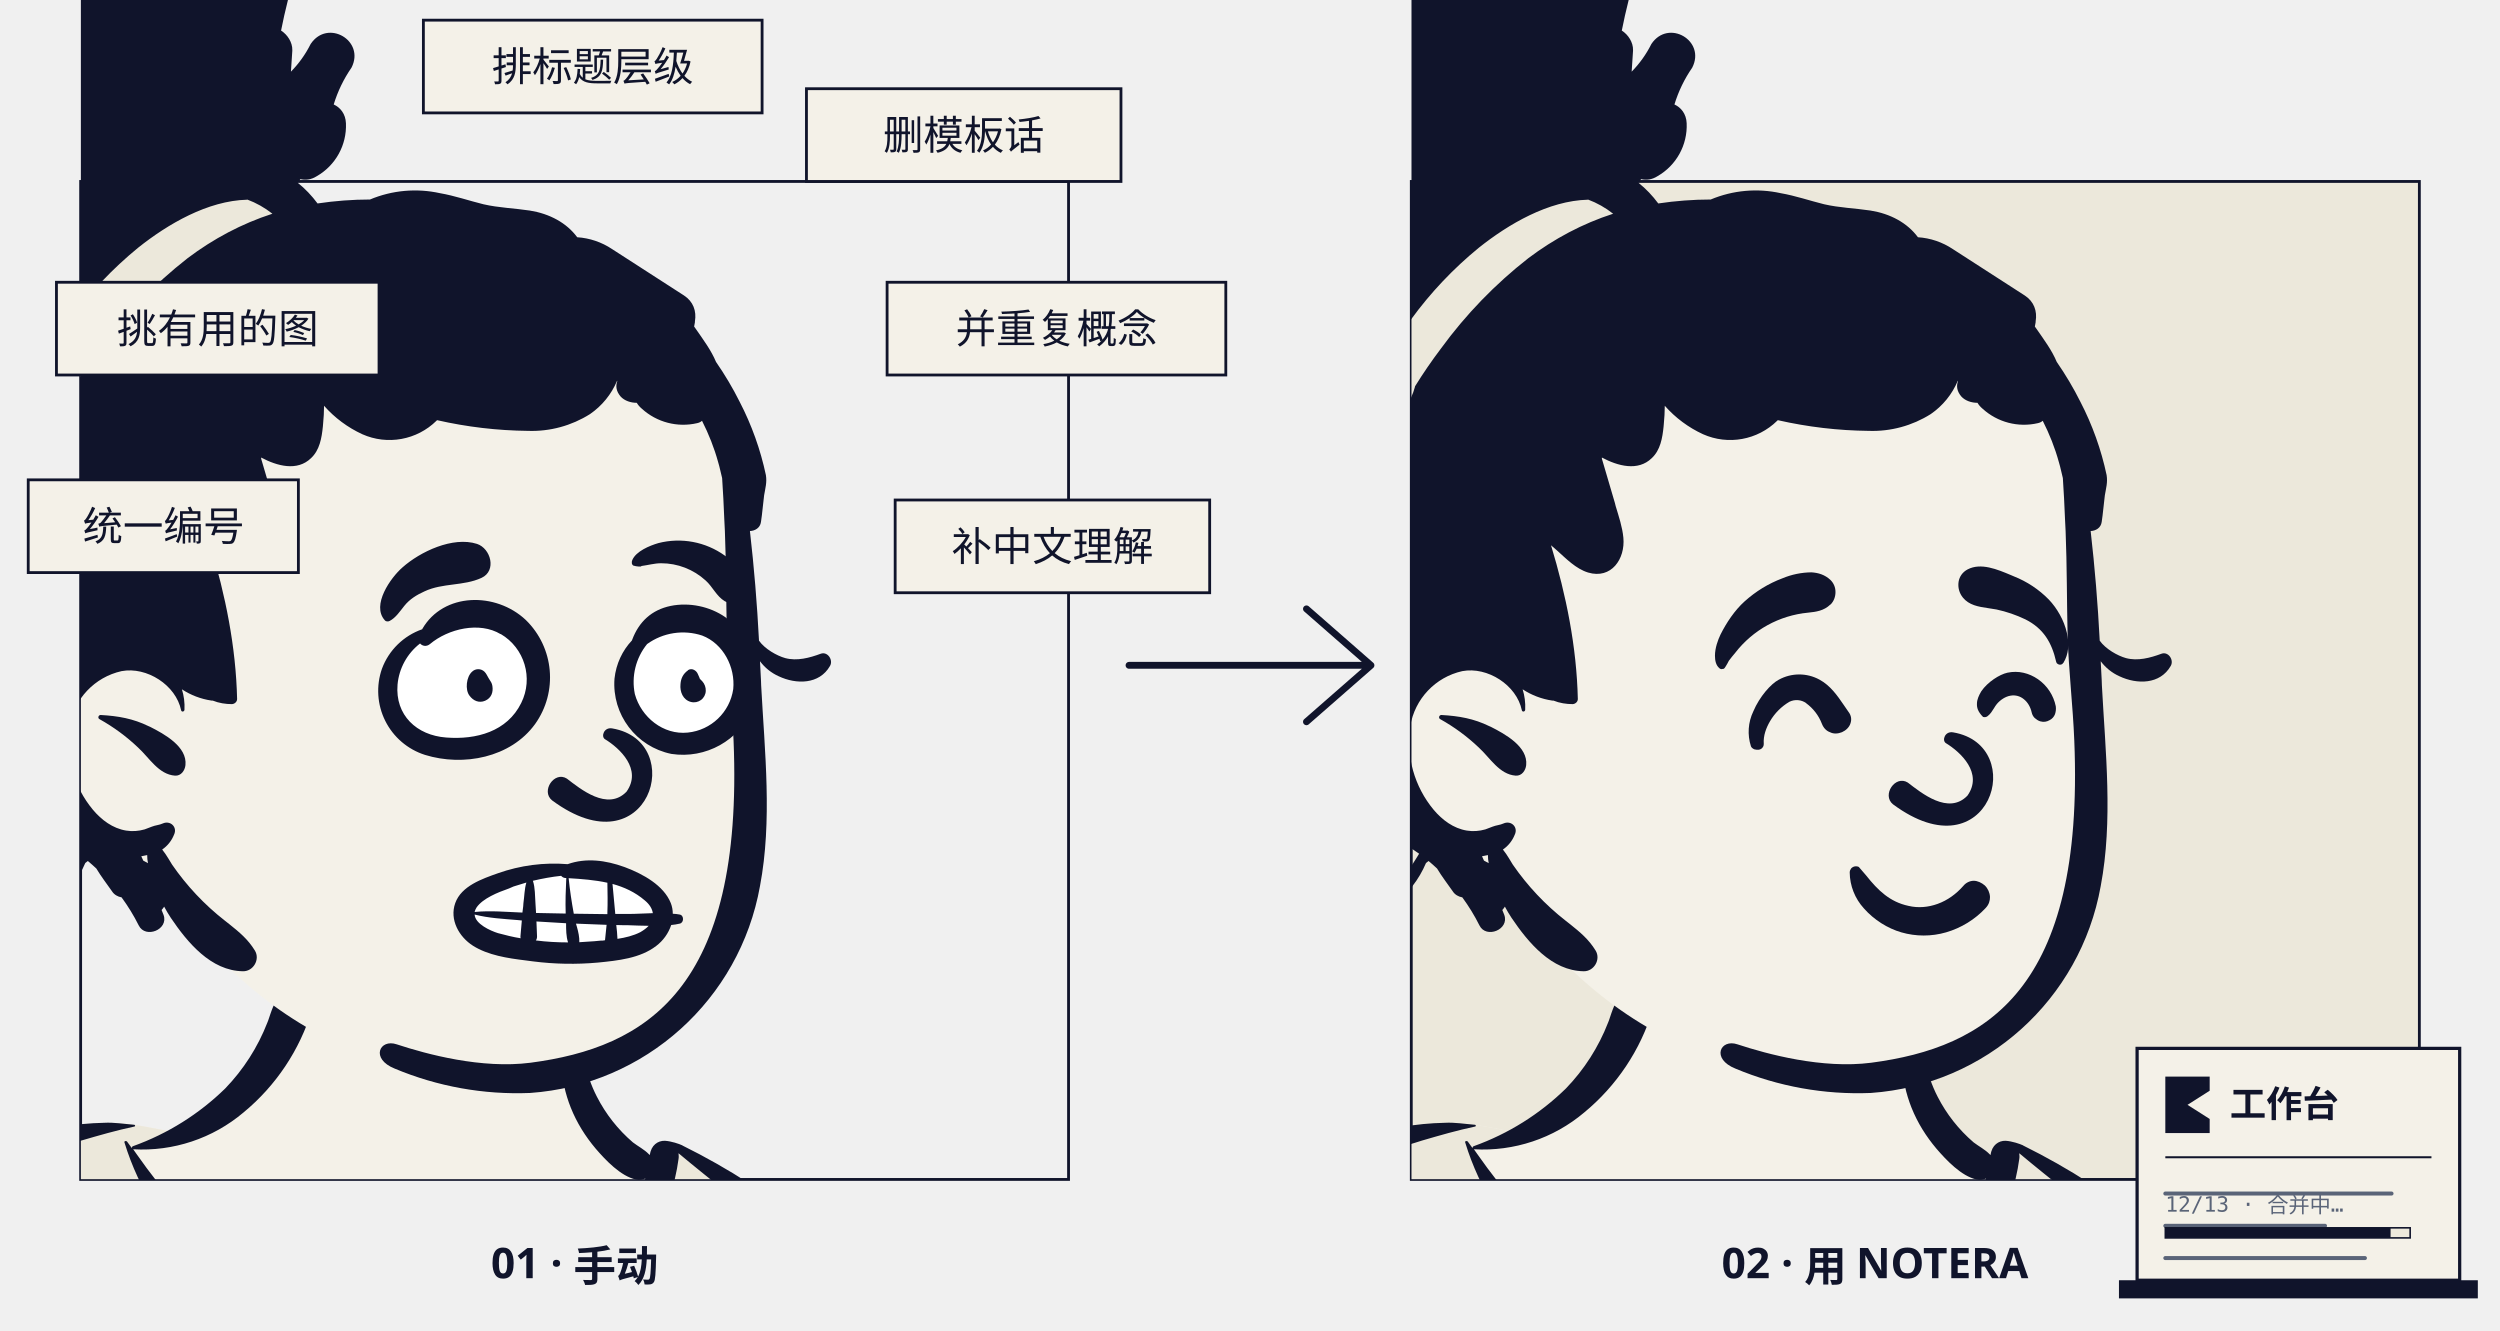
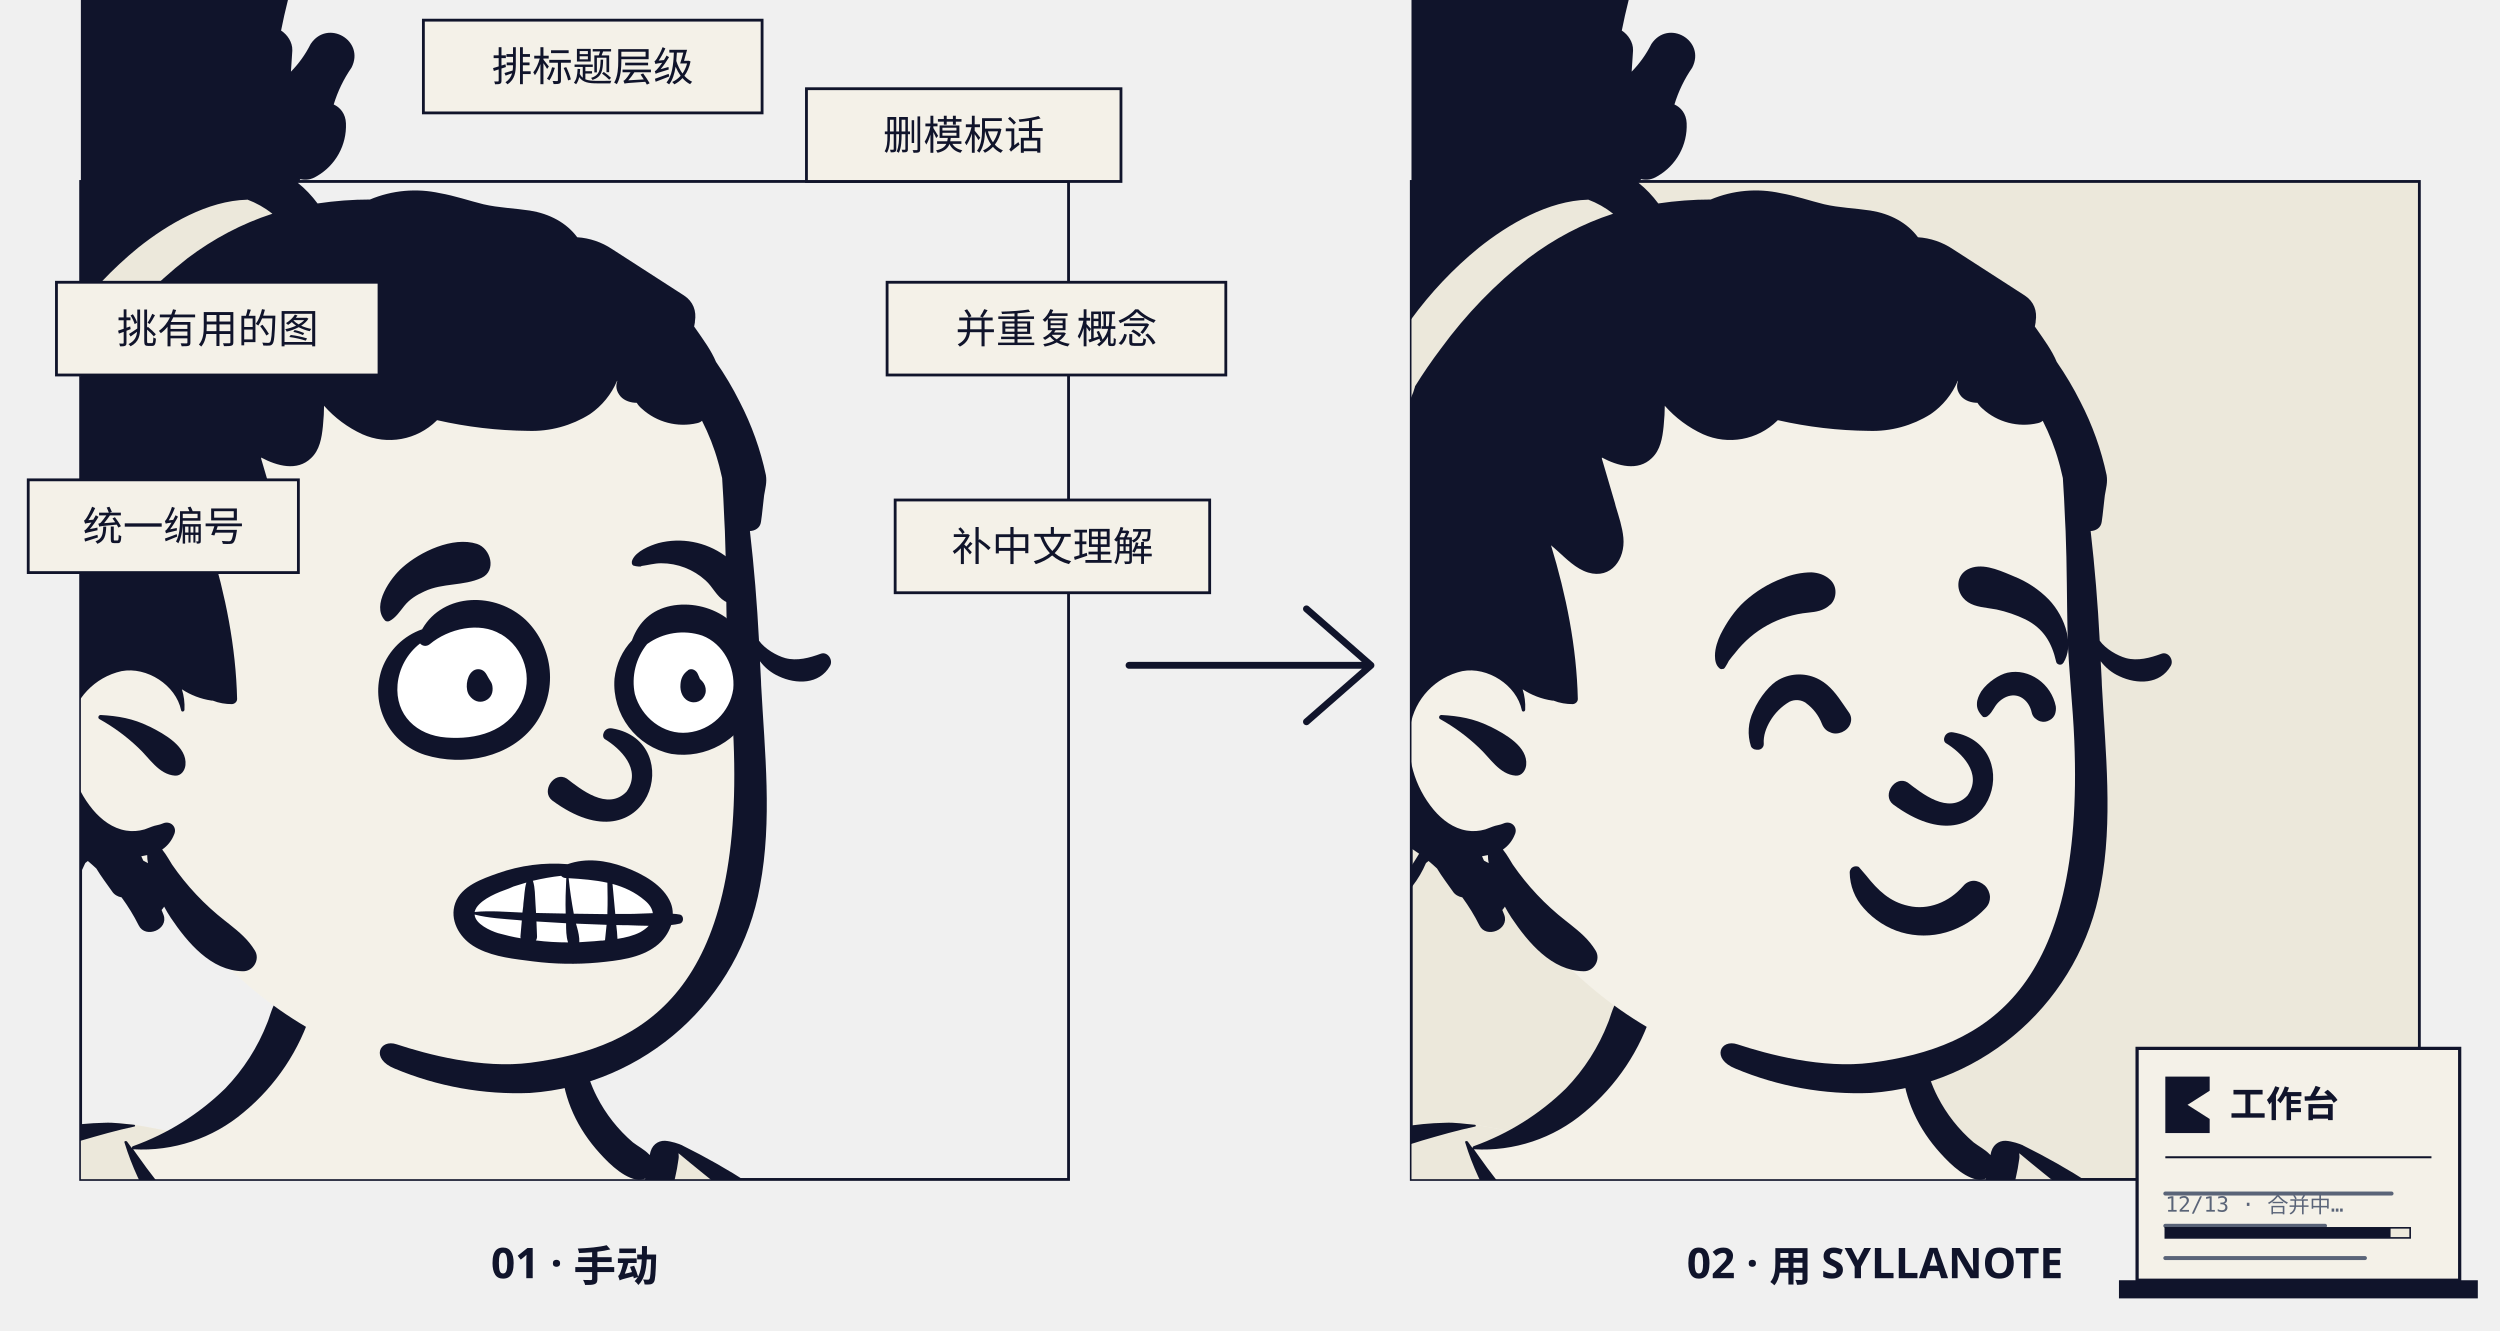
- <svg xmlns="http://www.w3.org/2000/svg" viewBox="0 0 1240 660" width="1240" height="660" role="img" aria-label="左：手动整理，忙乱无助；右：用 Notera，一份干净的整门课笔记">
+ <svg xmlns="http://www.w3.org/2000/svg" viewBox="0 0 1240 660" width="1240" height="660" role="img" aria-label="左：手动整理，忙乱无助；右：用 Syllanote，一份干净的整门课笔记">
  <clipPath id="cl">
    <rect x="40" y="0" width="490" height="585" />
  </clipPath>
  <clipPath id="cr">
    <rect x="700" y="0" width="500" height="585" />
  </clipPath>
  <rect x="40" y="90" width="490" height="495" fill="none" stroke="#10142B" stroke-width="1.4" />
  <g clip-path="url(#cl)">
    <g transform="translate(-176,-16) scale(0.98)">
      <mask id="viewboxMask">
        <rect width="704" height="704" rx="0" ry="0" x="0" y="0" fill="#fff" />
      </mask>
      <g mask="url(#viewboxMask)">
        <g fill-rule="evenodd" clip-rule="evenodd">
          <path d="M705.3 1074a2351.1 2351.1 0 0 1-15.6-101c-1-7.7-2.5-16.4 2.7-22 7.3-8 14-14.8 14.8-26.2.8-10.7-2.8-22.4-5-32.8a809.4 809.4 0 0 0-17.3-64.7c-6.6-21.7-13.9-43.2-21.3-64.6-6.9-20-13.5-40.3-22.5-59.5-17-36.5-46-63.5-81.6-81.6-9-4.5-27-20.5-36.3-24-8.5-3.4-8.5 6.3-16.9 2.6-6.7-2.9-13-6.7-16.7-13.2-4-7-14.3-16.9-15.9-25-3.3-17.4.3-32.2-12-45.3a90 90 0 0 0-41.1-23.8c-33.7-9.3-78.5-2.8-98.8 28.5-9.7 14.9-13 33-26.2 45.1-11.4 10.7-8.8 18-23.6 23.4-.9.3-23.6-4.5-24.4-4.2-16.2-3.5-31.7 6.2-46.5 11.8a325.4 325.4 0 0 0-63 32.3 399.2 399.2 0 0 0-102.3 98.5 482.5 482.5 0 0 0-76.4 161c-1.7 6.4-3.5 13-1.5 19.4 1.7 5.3 5.4 9.2 9.8 12.4 6 4.3 18 7 17.7 15.7-.1 6.6-2.4 13.5-3.5 20-1.3 7.7-2.3 15.5-3.4 23.2-4.8 35.4-8.6 71-10.3 106.6a920 920 0 0 0-.5 106c.1 2.3.8 4.5 2 6.2-1 .4-1.2 2.4.1 2.7l2.7.5a12 12 0 0 0 7 2.4l5.5.2c19.3 4 38.6 7.9 58.1 10.8 23.8 3.5 47.6 6.3 71.5 8.7 49.2 4.8 98 3.2 147.1.6a1877 1877 0 0 1 147.4-2c49.2 1.4 98.4 3.5 147.6 4.4 55 1 110-.5 164.8-5 7.5-.5 12.2-6.5 10.7-14-8.9-44.7-19-89.1-27-134Z" fill="#f4f1e8" />
          <path d="m201 597.5 1.2-.4c14.5-5.7 29.6-14.8 45.4-11.4.5-.2 10.8 1.9 17.9 3.2l-6.7 7L247 598c40.7 67.1 88.8 100.7 144.3 100.7 55.5 0 97.7-33.6 126.4-100.7l4-1c.4 0 1 .2 1.5.4 9.3 3.6 27.4 19.6 36.3 24.1 35.6 18 64.5 45 81.6 81.6 8.7 18.6 15.2 38 21.8 57.5l.7 2c7.4 21.4 14.7 43 21.3 64.6 6.3 20.4 12 41 16.6 61.8l.7 2.9c2.2 10.4 5.8 22 5 32.8a29 29 0 0 1-3 10.7l-80.4 29 38.4 261.3c-35.1 1.5-70.3 2-105.5 1.3-49.2-.9-98.4-3-147.6-4.3-47.7-1.2-95.3-.7-143 1.7l-12 .6a946.3 946.3 0 0 1-139.5-1l-3.1-.3v-38.3l16.3-212.9-83-15.6-81.3-39.5a21.7 21.7 0 0 1-5.6-8.8c-1.9-6-.5-12 1-18l.5-1.3a492.8 492.8 0 0 1 76.4-161A399.3 399.3 0 0 1 138 629.7c19.8-13 40.9-23.9 63-32.3Z" fill="#ece8db" />
          <path d="M232.2 584.6c5.1-.3 10.3.6 15.4 1 .4.1.6.8 0 .9-9 1.9-18 4.5-26.9 7.1l-3.8 1.2c-10 3-19.8 6-29.6 10-19.4 7.9-37.8 18.5-54.8 30.8C67.2 682.8 20 754.3-9.9 828.3a526 526 0 0 0-24.3 77c-.4 1.6-2 5.4-1 7 .7 1.3 3.6 2.1 5 2.9l4.5 2.3 25.2 12.9 2.3 1.1c38 18.6 78.4 34.4 121 35.5l.4-3.7a342 342 0 0 1 9.9-60c.3-1 1.6-.6 1.7.3 3 23.1 2 46.4 1 69.7-1.8 41-4.3 82.2-6.5 123.3-1.2 20.6-2.6 41-3.9 61.7-1.3 20.5-1.7 41.6-4.7 62-.6 4.6-6 7-10 6.6-4.4-.5-7.9-4.5-8-9 0-11.9 1.5-24 2.4-35.8l2.5-33.8c3.1-41.1 6.8-82.2 10.2-123.3a4771 4771 0 0 1 3.8-43.7C76.4 979.8 34.2 963-6.1 943.5c-.6 13.2-2 26.5-3.4 39.6-3.8 36.8-7.1 73.6-9.6 110.5a2254.2 2254.2 0 0 0-4.2 92.7l-.2 7c0 4.4-.5 8.5-4.3 11.7-3.7 3.3-8.9 3.5-12.6 0-5-4.6-4.2-10.9-4-17.1a1675.6 1675.6 0 0 1 1.8-47.2 1321 1321 0 0 1 10.5-109.5l2-14c3.5-26 7.5-52.7 15.5-77.9-3.1-1.5-6.2-3-9.3-4.7-5.5-2.7-11.2-5.4-16.6-8.4-4.2-2.5-7.9-5.8-9-10.8-1.4-5.5.6-11.5 2-16.9v-.4a502 502 0 0 1 26.6-80 523.2 523.2 0 0 1 67.8-117 353.8 353.8 0 0 1 88.7-83.3 239 239 0 0 1 53.8-25.7 142.6 142.6 0 0 1 42.8-7.5Zm90.1-66c6-6.5 18.1.2 15.2 8.8a108.2 108.2 0 0 1-34.7 52A79.4 79.4 0 0 1 247 598l1.7 2.4a321.1 321.1 0 0 0 46.1 52.6c36 31.2 84.8 48 132 36 37.1-9.4 69.8-38.8 79.4-76.2-1.3.6-3 .9-4.8.5-7.7-1.7-15.3-9.8-20.3-15.6-5.3-6.3-9.5-13-12.6-20.7-5.6-14-7.4-32.1.3-45.7 1-1.7 3-.7 3.3 1l.3 2.5c1.5 12.7 3.3 25 9.3 36.6a76 76 0 0 0 18.2 23.1c2.6 2 5.8 3.6 8.1 6l.5.4c.6-5 4.1-7.3 7.6-7.2 3.3.2 7.3 1.6 8.8 2.3l.1.1a341 341 0 0 1 65.1 42 259 259 0 0 1 88.4 129c7.5 25.3 11.8 51.4 16.3 77.4l2.8 16c4.2 23.9 8.9 48.4 18.4 70.7 2.5 5.7.6 11.1-5.5 13.4A1493 1493 0 0 1 688 953c3.7 16 6 32.5 8.7 48.5 6 34.1 13.2 68 19.4 102 3.2 17.5 6.1 35 9.3 52.3l4.7 25.2 2.4 13.6.1.7c.5 2.4 1 4.9.4 7.3-.8 2.7-2.9 4.6-4.8 6.6-1.6 1.6-3.8 1.6-5.7.7l-.7-.3c-3.4-1.6-6-3.2-7.3-7-.7-2.5-1-5.2-1.5-7.7a3535.6 3535.6 0 0 1-7.8-43.6l-1.6-9.1c-5.2-31.4-10.2-62.9-12.8-94.5-1-14-2.3-28.1-3.5-42.2l-.9-10.5c-1.1-13.3-2.5-27-2.7-40.5l-4.5 1.6L657 964c-5.5 2-12.5 6-18.4 5.2-2.9-.3-5-1.2-6.8-2.9 2 28.8 4.8 57.4 8.5 86a1965.7 1965.7 0 0 0 22 135c.6 3.2 1.4 6.4 1.9 9.6.5 3.7-.5 5.9-2.5 9-1.7 2.4-5 3.7-7.8 2-3.6-2.3-5.5-4.3-6.5-8.4-1-3.7-1.6-7.6-2.3-11.4a1654.2 1654.2 0 0 1-11.4-65.2c-7.8-52-12.7-104.4-15.2-156.8a1388 1388 0 0 1-1.4-77.8c0-13.3.5-26.6 1.4-39.9 1-13.4 3-26.5 4.8-39.8 0-.5.7-.5.7 0 .8 14.9 2.1 29.8 2.8 44.7.6 14.3.9 28.5 1.4 42.8.6 18.7 1.5 37.5 2.7 56.2a9.6 9.6 0 0 1 8.5-3.1c4.7-1 9.7-3.4 14.1-5l16.8-5.5 26.4-8.7a679 679 0 0 1-18-80.8l-2-12.3c-4-24.2-8.5-48.5-15.8-72a229.8 229.8 0 0 0-34.8-68.2 370.2 370.2 0 0 0-52.7-55.3C557 627 539.7 614 523 600c.1.9.2 2 0 3-3.5 25.9-17 50-35.8 67.9-37.7 36-93.6 43.4-142 26.5-46.7-16.3-88-55-102.6-102.8-.3-.8.8-1 1.3-.5l2.4 3.3c0-.4.2-.9.7-1a129 129 0 0 0 46.6-29.2 100.2 100.2 0 0 0 21.3-33.3l.4-1c1.7-5 3.2-10.2 7-14.2Z" fill="#10142B" />
        </g>
        <g transform="matrix(.99789 0 0 1 156 62)">
          <g fill-rule="evenodd" clip-rule="evenodd">
            <path d="M397.5 243.8c-2.4-30.8 1.3-63-10.5-92.2-20.7-48.5-78.7-64.7-123.6-83.1-18-5.4-78.6-6.1-99.6-13.1-47.7-16-59.1-35-97-4.6a41.2 41.2 0 0 0-13.4 18.5h.2c-.9 3.2 0 6.4 1.9 8.9a61.8 61.8 0 0 0-14.9 64.3c27.5 58.2 26.2 89.7 17.4 152.2-11.6 58.4 14.8 79.8 58.7 111.5-1.8 3.5-2.2 8 .1 11.1 50.7 71.2 146.2 105.2 228 69 33.3-14.7 48.1-50 56.6-82a228.4 228.4 0 0 0 4.9-109.8c-3.3-16.9-7.5-33.6-8.8-50.7Z" fill="#f4f1e8" />
            <path d="m34.6 156.5 30.1 20.1L172.6 63l-36-28.2s-65 48-77.8 60.8c-12.8 12.7-24.2 61-24.2 61Z" fill="#ece8db" />
            <path d="M105.2-96.9c6.2-.9 10.8 3 13 8.3l.2.3 2.3 5.4c15.4-7.6 37.4-5.7 47.1 9.6 7 11 2.7 24 0 35.5l-1.6 7.6c3.3 2.1 5.8 6 5.7 9.9v.3l-.7 10.6a55.2 55.2 0 0 0 10-14c8.6-12.9 27.8-1.7 20.7 12a67 67 0 0 0-9 18.6c3.3 1.5 6 4.7 6.2 9.5a29.4 29.4 0 0 1-14.8 26.8c-2.8 1.8-5.7 2.1-8.3 1.5l-1.4 1.8c3.8 3 7.2 6.6 10.1 10.5a182 182 0 0 1 26.6-2 59 59 0 0 1 35.5-3.2c7.5 1.3 14.7 3.8 22 5.6 7.8 1.8 15.7 2 23.6 3.2 10 1.6 18.6 6.2 24 13.5a36 36 0 0 1 17.7 6l36.5 23.5c4.6 3 6.4 7.8 5.5 13.1v.4l-.4 2.2 1 1.4c3.6 5.2 7.7 10.7 10.1 16.5 4.5 6.5 8.5 13.2 12 20.2a146.5 146.5 0 0 1 13.3 37.1c.6 3.7-.3 6.6-.9 10.2-.6 4.5-.9 9-1.6 13.5-.4 3-3 4.5-5.6 4.6a889.4 889.4 0 0 1 4.6 55.5c3 4.2 9 7.6 13.3 8.8 6 1.6 12.3-.1 18-2.2 3.5-1.3 6.5 3.2 4.7 6.2-5.4 9.4-17.1 9.4-26 5.2-3.8-1.7-7-4.3-9.5-7.6l.5 9.5.1 2.8c1.8 33.6 5.7 68.3-.6 101.5a127.5 127.5 0 0 1-116.6 104.7 161 161 0 0 1-68.6-12.3c-12.6-5-7.7-15.3 1-12.3 15.2 5 43 12.5 67.8 9.3 58.5-7.7 108.2-37 103-163-.7-17.8-2.9-35.7-3.4-53.6-.4-17.4-.3-35-1-52.4l-.3-6c-.3-6.9-.6-13.9-1.1-20.9-.7-2.7-1.2-5.4-2-8-2-7.3-4.8-14.3-8.2-21-.7.6-1.5 1-2.5 1.2a31.2 31.2 0 0 1-28-7.3c-1.2-1-2-2-2.6-3-3 0-6.2-1-8.2-3.2-2.2-2.6-2.6-5.2-1.7-7.7v-.2h-.1a38.5 38.5 0 0 1-13.7 16.8 55.5 55.5 0 0 1-31.5 8.5 218.2 218.2 0 0 1-46-5.4c-.2 0-.3.2-.4.3a34 34 0 0 1-37.6 6.8 58.5 58.5 0 0 1-19.4-14.4c0 3-.2 6.2-.5 9.3l-.1 1.2c-.6 5.8-1.6 11.9-6 16-7 6.8-17.2 4-25.3-.3v.6l6.6 22.4.4 1.6c1.6 5.3 3.4 10.6 3.9 16 1 10.7-6.1 21.1-17.9 17.6-6.2-1.9-11.1-7-15.8-11.2l-3-2.6c7.7 25.3 13 51.4 13.6 77.8 0 1.4-1.2 2.5-2.6 2.6-3.2 0-6.6-.5-9.8-1.8h-.6a37.2 37.2 0 0 1-15-5.7c1 3.2 1.5 6.7 1.3 10.4-.1 1-1.5 1.2-1.7.2-2.6-12.7-17.4-22.2-30.2-19.8a34.3 34.3 0 0 0-26.4 27.9 53.7 53.7 0 0 0 11.9 42.3c4.3 5.1 10 9.4 16.8 10.5 3.1.5 6.3.3 9.4-.6l3.7-1.4c1.7-.7 3.8-.8 5.5-1.6 3.8-1.7 7.6 1.8 5.7 5.7a16.4 16.4 0 0 1-6 7.5c2.3 2.8 4.3 6.6 5 7.6a128.7 128.7 0 0 0 26.8 28.4l2.3 1.8c5 4 9.4 7.6 12.9 13.3 2.8 4.5-.8 10.6-6 10.5-16.3-.2-28.2-14.6-36.6-27a69.7 69.7 0 0 1-3.4-5.7 12 12 0 0 1-1.3 1.7l1 2.5c2.7 7.4-9.2 12.2-12.6 5.3-2.5-5-5.4-9.7-8.7-14.2-1.9-.3-3.8-1.4-4.8-3-2.6-3.7-5.6-7.6-8-11.6a102 102 0 0 0-4.3-3.8l-1.3 1c-1.8 4.2-4 8-6.8 11.6l-.6.8c-5.4 6.7-12.4 13.6-21 15.2-2.6.5-5.1-2.7-2.8-4.8 6-5.4 13.2-9.1 18.7-15.2 2.8-3 5.3-6.2 7.4-9.7l.5-.8 1.1-1.8-7.5-5.1c-6.9 5.9-15.9 8.6-23.5 13.5l-.8.5c-7 4.6-14.2-5.6-8.6-11.2 6-6.2 11.2-13.5 16.6-20.4a40 40 0 0 1-4.2-15.8l-.5-4.8c-3.9 0-7.8-1.2-11-3.5l-1.3-1c-4 1.4-8.2 2-12.3 1.9-9.4-.3-13.3-11.1-7.4-18 6-7 16.6-8.5 25-5.1l.9-.5c-.4-1.8-.4-3.5 0-5v-.8a23 23 0 0 1-3.2-17.6c.2-.9.6-1.8 1-2.7-.7-1.7-1.1-3.5-1.3-5.3l-.5-.7a14.2 14.2 0 0 1 .6-17.6l.1-1-.6-1.5c-3.9-4-6.7-8.6-6.2-14.4a15 15 0 0 1 3.8-8.9 5 5 0 0 1 0-3.4c-3.3-9-2.9-20-.4-30.1-.6-1.5-.9-3.2-.8-5 .3-7.5 6.8-14.4 14.5-14.3 1 0 1.8.1 2.6.3v-.2c.3-2.2 1-4.3 1.8-6.2a4 4 0 0 1-1.2-.7c-5 2.7-10.1 4.7-15.6 6-4 1-8.2-3.5-5.6-7.3 1.1-1.8 2.4-3.3 3.8-4.8-2 0-4 .2-6 .4-3.6.5-7.7-2-10-5.3l-8.8 8.5c-7.4 7.2-18.6 1.9-19.8-7.6-2.2-.6-4.3-1.6-6-3a104 104 0 0 1-37.2 8.4c-9.3.4-14.7-10.4-10.3-18A60 60 0 0 1-66 145.4c-6.4 2-13 3.4-19.9 4.3-3.6.5-8.8-2.5-10.3-5.9a44.4 44.4 0 0 1 1.3-39l.8-1.5a75 75 0 0 1 2.2-5c-8-8.3-8.6-20.6-4.3-31a10.4 10.4 0 0 1-1.3-9.1 78.7 78.7 0 0 1 14.2-23.8l-1.5-3.6a29.8 29.8 0 0 1 8.5-30c5-4.6 10.8-7.3 17-9 2.5-4.6 5.9-8.7 9.7-12.2l.5-1c6-11.4 17-17.5 28.8-18.9.5-4.4 3.5-8.7 7.9-10 1.2-4 3-7.6 5.4-11C-3-66.4 3.4-69 9.5-65.4c3.3 1.9 6.5 4 9.5 6.4a13 13 0 0 1 4.5-1.1h.5l9.8-.6 12.4-5.6a33.2 33.2 0 0 1 18.7-7.5 89.9 89.9 0 0 1 29.8-4.7l.2-5.6v-1c-.2-6 4.7-10.8 10.3-11.7Zm-6.9 484-3 .6 1 2.2 2.4 1.3c-.3-1.4-.4-2.7-.4-4ZM47 372l-.7 1.2-.3.6 4.2.1v-.1l-.5-.2c-1-.5-1.9-1-2.7-1.6Zm27.7-55.8c8.9.5 16.4 1.8 24.4 5.7l.7.3c7.1 3.6 18.9 10 17.9 19.4-.3 2.7-2.2 5.5-5.3 5.3-8.3-.6-13-9-18.7-14.2a96.6 96.6 0 0 0-19.6-14.4c-1-.5-.6-2 .5-2.1h.1Zm-40-123.2c-2.2 0-1.5 2.1-.4.4 0-.2.2-.3.3-.4ZM149 55.4c-20 .5-40.2 12.3-55.3 24.3A196 196 0 0 0 59.3 116c-2.5 6.7-4.8 13.5-6.6 20.3-1.3 4.5-2 9-3 13.7l-.4 1.4a22 22 0 0 0-1.8 4.8c1.8 1.8 4.2 3.1 6.8 3.7.8.2 1.5.7 2 1.2 2.2-3.5 4-7.2 5-11v-.2c4.1-6.6 8.5-13 13.2-19.2A230 230 0 0 1 118.8 85c13-9.8 27.5-17.5 43-22.5a47 47 0 0 0-12.8-7.2Z" fill="#10142B" />
          </g>
        </g>
        <g transform="translate(315 248)">
          <g fill-rule="evenodd" clip-rule="evenodd">
            <path d="M100.8 231.2c0-18.4 27-22.4 50.4-22.4s49.6 5.4 49.6 22.4-27.5 19.6-44.7 19.6c-17.1 0-55.3-1.3-55.3-19.6ZM101 147c21 0 38-14.3 38-32s-17-32-38-32-38 14.3-38 32 17 32 38 32ZM211.5 147a31.8 31.8 0 0 0 31.5-32c0-17.7-14.1-32-31.5-32a31.8 31.8 0 0 0-31.5 32c0 17.7 14.1 32 31.5 32Z" fill="#fff" />
            <path d="M151.9 205.7c9.3-3.3 19.2-2 28.6 1.4l.8.3c8.7 3.3 19.2 9 22.8 18 .7 1.8 1 3.6 1 5.4 1.2 0 2.3.2 3.5.4 2.3.4 2.2 4.2 0 4.6-1.4.3-2.9.6-4.3.7a22 22 0 0 1-7.6 10.6c-8.2 6.3-19.5 7.4-29.4 8.4-11 1-22 .8-33-.6l-3.8-.5c-9-1.1-18.9-2.6-26.5-7.4-7.1-4.5-12-13.2-9-21.6 3.1-8.7 13.7-12.3 21.6-15.1a85 85 0 0 1 35.3-4.6Zm-15.8 29 .3 7.6c0 .8-.2 1.5-.6 2 5.4.7 10.9 1 16.3 1-1-3-1-6.5-1-9.7l-15-.9Zm20 1.1.5 1.7c.7 2.5 1.3 5.2 1.2 7.7l7.6-.5 3.2-.3c.7 0 1.5 0 2.2-.2l.8-7.8-15.5-.6Zm20.4.7c.3 2.3.5 4.7.6 7 4-.6 8.1-1.6 11.6-3.4 1.7-1 3.1-2 4.2-3.2-3.5 0-7-.2-10.4-.3h-2l-4-.1Zm-71.7-5.3c.3 4.8 8 8.2 11.8 9.4 3.8 1 7.6 2 11.5 2.6a3 3 0 0 1-.1-1l.7-8-2-.2c-7.3-.6-14.9-1-21.9-2.8Zm47.6-18.4c.6 6 1.5 12 2.6 18h2l15 .2v-.8c.2-5 .1-10 0-15.1-6.3-1.4-13-1.9-19.6-2.3Zm22.2 3 1.4 15.1h6.5c4 0 8.3-.3 12.5-.4-.3-2.2-1.6-4.4-4-6.4-5-4.3-10.6-6.8-16.4-8.4Zm-26-4.2c-4.8.5-9.6 1.4-14.3 2.5 1.2 3.6 1 7.6 1.3 11.4l.3 4.9 15 .3c-.2-6 0-12 .3-18h-.6c-.8-.1-1.5-.5-2-1.1ZM131 215l-6.5 2-2.3 1c-5.7 2-13.2 5-16.4 9.6-.5.8-.8 1.5-1 2.3 8-.8 16.2 0 24.2.3l.4-3.2.1-1.5c.5-3.4.5-7.2 1.5-10.5Zm39.7-72.6c7.6 4.6 19 15.3 11 26.6-9.6 10-23.4-1.4-30.2-6.6-6.3-4-13.3 6.3-7.5 11 49 36.3 69-29.8 30.5-36.4-4.2-.8-5.8 4-3.8 5.4ZM78.3 86.7c10.7-18.6 37.2-18.9 52.4-4.6a40.6 40.6 0 0 1 4.7 52.7c-12.3 17-36.3 21.6-55.7 15.6a34 34 0 0 1-21.8-43.6 33.5 33.5 0 0 1 20.4-20Zm-10-31.2c9-8 25.5-15.8 37.7-11.9 7 2.3 10.1 13.6 2.3 17.2-9.1 4.2-19.6 2.5-28.8 6.8-4 1.8-7.6 4-10.3 7.4-2.1 2.6-4.3 6-7.4 7.6-.8.4-1.9.4-2.5-.4-6.8-7.6 3-21.5 9-26.7Zm129.5-12.3a40.4 40.4 0 0 1 33.6 6.3l.6.4c5 3.8 11.1 9.4 10.8 16.1-.3 5.7-6.2 9.5-11.4 6.6-4.2-2.5-6.1-7.3-9.7-10.5a33.4 33.4 0 0 0-22.5-8.7c-3.4 0-6.8 1-10 1.4.2.5-2.4.3-4-.2-1-.5-1-1.9-.6-2.8 1.9-4.5 8.8-7.3 13.2-8.6ZM204 75c9.4-1.9 19.8.2 27.7 5.7a40.1 40.1 0 0 1 13.9 46.2 38.4 38.4 0 0 1-41.2 23 36.1 36.1 0 0 1-28.8-38.1c.8-7.5 4-14.2 8.8-19.3l.2-.5c3.4-9 9.8-15 19.4-17Zm-86 14.3c-10.7-6.5-26.5-2.8-35.8 5-1.8 1.5-3.9 1-5-.3a29.7 29.7 0 0 0-11.4 20.8c-1.3 15.5 9.7 25.7 24.6 26.8 15.2 1.2 30.9-3 38-17.5A26.7 26.7 0 0 0 118 89.2Zm102 .7a31 31 0 0 0-27.9 4.3 30.5 30.5 0 0 0-6.2 25.3c3.2 11.7 14.4 20.8 26.8 19.5a25.9 25.9 0 0 0 23-22c1.1-11.1-5-23-15.7-27.1Zm-7.2 17.5c2-1.3 4.3.2 5 2l.4.9.4.9v.2l.4.6 1 1a6.9 6.9 0 0 1 1.8 4.9 6 6 0 0 1-7.5 5.6c-4-1-5.7-5.1-5.3-9 .2-3 1.4-5.3 3.8-7Zm-109.3.8a4.5 4.5 0 0 1 6.3 0c1 1 1.3 2 2 3.1l.3.5c.8 1.2 1.5 2.2 1.7 3.6.5 3.2-.5 6.1-3.7 7.5-3.1 1.3-6 0-7.9-2.6-2.3-3-1.6-9.5 1.3-12.1Z" fill="#10142B" />
          </g>
        </g>
        <g transform="translate(279 400)" />
        <g transform="translate(179 343)" />
        <g transform="translate(203 303)" />
      </g>
    </g>
  </g>
  <rect x="210" y="10" width="168" height="46" fill="#F4F1E8" stroke="#10142B" stroke-width="1.4" />
  <text x="294.0" y="40.2" text-anchor="middle" font-size="20" fill="#10142B" font-family="'Microsoft YaHei','PingFang SC','Noto Sans SC',sans-serif">排标题层级</text>
  <rect x="400" y="44" width="156" height="46" fill="#F4F1E8" stroke="#10142B" stroke-width="1.4" />
  <text x="478.0" y="74.2" text-anchor="middle" font-size="20" fill="#10142B" font-family="'Microsoft YaHei','PingFang SC','Noto Sans SC',sans-serif">删模板话</text>
  <rect x="28" y="140" width="160" height="46" fill="#F4F1E8" stroke="#10142B" stroke-width="1.4" />
  <text x="108.0" y="170.2" text-anchor="middle" font-size="20" fill="#10142B" font-family="'Microsoft YaHei','PingFang SC','Noto Sans SC',sans-serif">挑有用的图</text>
  <rect x="14" y="238" width="134" height="46" fill="#F4F1E8" stroke="#10142B" stroke-width="1.4" />
  <text x="81.0" y="268.2" text-anchor="middle" font-size="20" fill="#10142B" font-family="'Microsoft YaHei','PingFang SC','Noto Sans SC',sans-serif">统一编号</text>
  <rect x="440" y="140" width="168" height="46" fill="#F4F1E8" stroke="#10142B" stroke-width="1.4" />
  <text x="524.0" y="170.2" text-anchor="middle" font-size="20" fill="#10142B" font-family="'Microsoft YaHei','PingFang SC','Noto Sans SC',sans-serif">并重复概念</text>
  <rect x="444" y="248" width="156" height="46" fill="#F4F1E8" stroke="#10142B" stroke-width="1.4" />
  <text x="522.0" y="278.2" text-anchor="middle" font-size="20" fill="#10142B" font-family="'Microsoft YaHei','PingFang SC','Noto Sans SC',sans-serif">补中文理解</text>
  <path d="M560 330 H676 M648 302 L680 330 L648 358" fill="none" stroke="#10142B" stroke-width="3.4" stroke-linecap="round" stroke-linejoin="round" />
  <rect x="700" y="90" width="500" height="495" fill="#ECE8DB" stroke="#10142B" stroke-width="1.4" />
  <g clip-path="url(#cr)">
    <g transform="translate(489,-16) scale(0.98)">
      <mask id="viewboxMask">
        <rect width="704" height="704" rx="0" ry="0" x="0" y="0" fill="#fff" />
      </mask>
      <g mask="url(#viewboxMask)">
        <g fill-rule="evenodd" clip-rule="evenodd">
          <path d="M705.3 1074a2351.1 2351.1 0 0 1-15.6-101c-1-7.7-2.5-16.4 2.7-22 7.3-8 14-14.8 14.8-26.2.8-10.7-2.8-22.4-5-32.8a809.4 809.4 0 0 0-17.3-64.7c-6.6-21.7-13.9-43.2-21.3-64.6-6.9-20-13.5-40.3-22.5-59.5-17-36.5-46-63.5-81.6-81.6-9-4.5-27-20.5-36.3-24-8.5-3.4-8.5 6.3-16.9 2.6-6.7-2.9-13-6.7-16.7-13.2-4-7-14.3-16.9-15.9-25-3.3-17.4.3-32.2-12-45.3a90 90 0 0 0-41.1-23.8c-33.7-9.3-78.5-2.8-98.8 28.5-9.7 14.9-13 33-26.2 45.1-11.4 10.7-8.8 18-23.6 23.4-.9.3-23.6-4.5-24.4-4.2-16.2-3.5-31.7 6.2-46.5 11.8a325.4 325.4 0 0 0-63 32.3 399.2 399.2 0 0 0-102.3 98.5 482.5 482.5 0 0 0-76.4 161c-1.7 6.4-3.5 13-1.5 19.4 1.7 5.3 5.4 9.2 9.8 12.4 6 4.3 18 7 17.7 15.7-.1 6.6-2.4 13.5-3.5 20-1.3 7.7-2.3 15.5-3.4 23.2-4.8 35.4-8.6 71-10.3 106.6a920 920 0 0 0-.5 106c.1 2.3.8 4.5 2 6.2-1 .4-1.2 2.4.1 2.7l2.7.5a12 12 0 0 0 7 2.4l5.5.2c19.3 4 38.6 7.9 58.1 10.8 23.8 3.5 47.6 6.3 71.5 8.7 49.2 4.8 98 3.2 147.1.6a1877 1877 0 0 1 147.4-2c49.2 1.4 98.4 3.5 147.6 4.4 55 1 110-.5 164.8-5 7.5-.5 12.2-6.5 10.7-14-8.9-44.7-19-89.1-27-134Z" fill="#f4f1e8" />
          <path d="m201 597.5 1.2-.4c14.5-5.7 29.6-14.8 45.4-11.4.5-.2 10.8 1.9 17.9 3.2l-6.7 7L247 598c40.7 67.1 88.8 100.7 144.3 100.7 55.5 0 97.7-33.6 126.4-100.7l4-1c.4 0 1 .2 1.5.4 9.3 3.6 27.4 19.6 36.3 24.1 35.6 18 64.5 45 81.6 81.6 8.7 18.6 15.2 38 21.8 57.5l.7 2c7.4 21.4 14.7 43 21.3 64.6 6.3 20.4 12 41 16.6 61.8l.7 2.9c2.2 10.4 5.8 22 5 32.8a29 29 0 0 1-3 10.7l-80.4 29 38.4 261.3c-35.1 1.5-70.3 2-105.5 1.3-49.2-.9-98.4-3-147.6-4.3-47.7-1.2-95.3-.7-143 1.7l-12 .6a946.3 946.3 0 0 1-139.5-1l-3.1-.3v-38.3l16.3-212.9-83-15.6-81.3-39.5a21.7 21.7 0 0 1-5.6-8.8c-1.9-6-.5-12 1-18l.5-1.3a492.8 492.8 0 0 1 76.4-161A399.3 399.3 0 0 1 138 629.7c19.8-13 40.9-23.9 63-32.3Z" fill="#ece8db" />
          <path d="M232.2 584.6c5.1-.3 10.3.6 15.4 1 .4.1.6.8 0 .9-9 1.9-18 4.5-26.9 7.1l-3.8 1.2c-10 3-19.8 6-29.6 10-19.4 7.9-37.8 18.5-54.8 30.8C67.2 682.8 20 754.3-9.9 828.3a526 526 0 0 0-24.3 77c-.4 1.6-2 5.4-1 7 .7 1.3 3.6 2.1 5 2.9l4.5 2.3 25.2 12.9 2.3 1.1c38 18.6 78.4 34.4 121 35.5l.4-3.7a342 342 0 0 1 9.9-60c.3-1 1.6-.6 1.7.3 3 23.1 2 46.4 1 69.7-1.8 41-4.3 82.2-6.5 123.3-1.2 20.6-2.6 41-3.9 61.7-1.3 20.5-1.7 41.6-4.7 62-.6 4.6-6 7-10 6.6-4.4-.5-7.9-4.5-8-9 0-11.9 1.5-24 2.4-35.8l2.5-33.8c3.1-41.1 6.8-82.2 10.2-123.3a4771 4771 0 0 1 3.8-43.7C76.4 979.8 34.2 963-6.1 943.5c-.6 13.2-2 26.5-3.4 39.6-3.8 36.8-7.1 73.6-9.6 110.5a2254.2 2254.2 0 0 0-4.2 92.7l-.2 7c0 4.4-.5 8.5-4.3 11.7-3.7 3.3-8.9 3.5-12.6 0-5-4.6-4.2-10.9-4-17.1a1675.6 1675.6 0 0 1 1.8-47.2 1321 1321 0 0 1 10.5-109.5l2-14c3.5-26 7.5-52.7 15.5-77.9-3.1-1.5-6.2-3-9.3-4.7-5.5-2.7-11.2-5.4-16.6-8.4-4.2-2.5-7.9-5.8-9-10.8-1.4-5.5.6-11.5 2-16.9v-.4a502 502 0 0 1 26.6-80 523.2 523.2 0 0 1 67.8-117 353.8 353.8 0 0 1 88.7-83.3 239 239 0 0 1 53.8-25.7 142.6 142.6 0 0 1 42.8-7.5Zm90.1-66c6-6.5 18.1.2 15.2 8.8a108.2 108.2 0 0 1-34.7 52A79.4 79.4 0 0 1 247 598l1.7 2.4a321.1 321.1 0 0 0 46.1 52.6c36 31.2 84.8 48 132 36 37.1-9.4 69.8-38.8 79.4-76.2-1.3.6-3 .9-4.8.5-7.7-1.7-15.3-9.8-20.3-15.6-5.3-6.3-9.5-13-12.6-20.7-5.6-14-7.4-32.1.3-45.7 1-1.7 3-.7 3.3 1l.3 2.5c1.5 12.7 3.3 25 9.3 36.6a76 76 0 0 0 18.2 23.1c2.6 2 5.8 3.6 8.1 6l.5.4c.6-5 4.1-7.3 7.6-7.2 3.3.2 7.3 1.6 8.8 2.3l.1.1a341 341 0 0 1 65.1 42 259 259 0 0 1 88.4 129c7.5 25.3 11.8 51.4 16.3 77.4l2.8 16c4.2 23.9 8.9 48.4 18.4 70.7 2.5 5.7.6 11.1-5.5 13.4A1493 1493 0 0 1 688 953c3.7 16 6 32.5 8.7 48.5 6 34.1 13.2 68 19.4 102 3.2 17.5 6.1 35 9.3 52.3l4.7 25.2 2.4 13.6.1.7c.5 2.4 1 4.9.4 7.3-.8 2.7-2.9 4.6-4.8 6.6-1.6 1.6-3.8 1.6-5.7.7l-.7-.3c-3.4-1.6-6-3.2-7.3-7-.7-2.5-1-5.2-1.5-7.7a3535.6 3535.6 0 0 1-7.8-43.6l-1.6-9.1c-5.2-31.4-10.2-62.9-12.8-94.5-1-14-2.3-28.1-3.5-42.2l-.9-10.5c-1.1-13.3-2.5-27-2.7-40.5l-4.5 1.6L657 964c-5.5 2-12.5 6-18.4 5.2-2.9-.3-5-1.2-6.8-2.9 2 28.8 4.8 57.4 8.5 86a1965.7 1965.7 0 0 0 22 135c.6 3.2 1.4 6.4 1.9 9.6.5 3.7-.5 5.9-2.5 9-1.7 2.4-5 3.7-7.8 2-3.6-2.3-5.5-4.3-6.5-8.4-1-3.7-1.6-7.6-2.3-11.4a1654.2 1654.2 0 0 1-11.4-65.2c-7.8-52-12.7-104.4-15.2-156.8a1388 1388 0 0 1-1.4-77.8c0-13.3.5-26.6 1.4-39.9 1-13.4 3-26.5 4.8-39.8 0-.5.7-.5.7 0 .8 14.9 2.1 29.8 2.8 44.7.6 14.3.9 28.5 1.4 42.8.6 18.7 1.5 37.5 2.7 56.2a9.6 9.6 0 0 1 8.5-3.1c4.7-1 9.7-3.4 14.1-5l16.8-5.5 26.4-8.7a679 679 0 0 1-18-80.8l-2-12.3c-4-24.2-8.5-48.5-15.8-72a229.8 229.8 0 0 0-34.8-68.2 370.2 370.2 0 0 0-52.7-55.3C557 627 539.7 614 523 600c.1.9.2 2 0 3-3.5 25.9-17 50-35.8 67.9-37.7 36-93.6 43.4-142 26.5-46.7-16.3-88-55-102.6-102.8-.3-.8.8-1 1.3-.5l2.4 3.3c0-.4.2-.9.7-1a129 129 0 0 0 46.6-29.2 100.2 100.2 0 0 0 21.3-33.3l.4-1c1.7-5 3.2-10.2 7-14.2Z" fill="#10142B" />
        </g>
        <g transform="matrix(.99789 0 0 1 156 62)">
          <g fill-rule="evenodd" clip-rule="evenodd">
            <path d="M397.5 243.8c-2.4-30.8 1.3-63-10.5-92.2-20.7-48.5-78.7-64.7-123.6-83.1-18-5.4-78.6-6.1-99.6-13.1-47.7-16-59.1-35-97-4.6a41.2 41.2 0 0 0-13.4 18.5h.2c-.9 3.2 0 6.4 1.9 8.9a61.8 61.8 0 0 0-14.9 64.3c27.5 58.2 26.2 89.7 17.4 152.2-11.6 58.4 14.8 79.8 58.7 111.5-1.8 3.5-2.2 8 .1 11.1 50.7 71.2 146.2 105.2 228 69 33.3-14.7 48.1-50 56.6-82a228.4 228.4 0 0 0 4.9-109.8c-3.3-16.9-7.5-33.6-8.8-50.7Z" fill="#f4f1e8" />
            <path d="m34.6 156.5 30.1 20.1L172.6 63l-36-28.2s-65 48-77.8 60.8c-12.8 12.7-24.2 61-24.2 61Z" fill="#ece8db" />
            <path d="M105.2-96.9c6.2-.9 10.8 3 13 8.3l.2.3 2.3 5.4c15.4-7.6 37.4-5.7 47.1 9.6 7 11 2.7 24 0 35.5l-1.6 7.6c3.3 2.1 5.8 6 5.7 9.9v.3l-.7 10.6a55.2 55.2 0 0 0 10-14c8.6-12.9 27.8-1.7 20.7 12a67 67 0 0 0-9 18.6c3.3 1.5 6 4.7 6.2 9.5a29.4 29.4 0 0 1-14.8 26.8c-2.8 1.8-5.7 2.1-8.3 1.5l-1.4 1.8c3.8 3 7.2 6.6 10.1 10.5a182 182 0 0 1 26.6-2 59 59 0 0 1 35.5-3.2c7.5 1.3 14.7 3.8 22 5.6 7.8 1.8 15.7 2 23.6 3.2 10 1.6 18.6 6.2 24 13.5a36 36 0 0 1 17.7 6l36.5 23.5c4.6 3 6.4 7.8 5.5 13.1v.4l-.4 2.2 1 1.4c3.6 5.2 7.7 10.7 10.1 16.5 4.5 6.5 8.5 13.2 12 20.2a146.5 146.5 0 0 1 13.3 37.1c.6 3.7-.3 6.6-.9 10.2-.6 4.5-.9 9-1.6 13.5-.4 3-3 4.5-5.6 4.6a889.4 889.4 0 0 1 4.6 55.5c3 4.2 9 7.6 13.3 8.8 6 1.6 12.3-.1 18-2.2 3.5-1.3 6.5 3.2 4.7 6.2-5.4 9.4-17.1 9.4-26 5.2-3.8-1.7-7-4.3-9.5-7.6l.5 9.5.1 2.8c1.8 33.6 5.7 68.3-.6 101.5a127.5 127.5 0 0 1-116.6 104.7 161 161 0 0 1-68.6-12.3c-12.6-5-7.7-15.3 1-12.3 15.2 5 43 12.5 67.8 9.3 58.5-7.7 108.2-37 103-163-.7-17.8-2.9-35.7-3.4-53.6-.4-17.4-.3-35-1-52.4l-.3-6c-.3-6.9-.6-13.9-1.1-20.9-.7-2.7-1.2-5.4-2-8-2-7.3-4.8-14.3-8.2-21-.7.6-1.5 1-2.5 1.2a31.2 31.2 0 0 1-28-7.3c-1.2-1-2-2-2.6-3-3 0-6.2-1-8.2-3.2-2.2-2.6-2.6-5.2-1.7-7.7v-.2h-.1a38.5 38.5 0 0 1-13.7 16.8 55.5 55.5 0 0 1-31.5 8.5 218.2 218.2 0 0 1-46-5.4c-.2 0-.3.2-.4.3a34 34 0 0 1-37.6 6.8 58.5 58.5 0 0 1-19.4-14.4c0 3-.2 6.2-.5 9.3l-.1 1.2c-.6 5.8-1.6 11.9-6 16-7 6.8-17.2 4-25.3-.3v.6l6.6 22.4.4 1.6c1.6 5.3 3.4 10.6 3.9 16 1 10.7-6.1 21.1-17.9 17.6-6.2-1.9-11.1-7-15.8-11.2l-3-2.6c7.7 25.3 13 51.4 13.6 77.8 0 1.4-1.2 2.5-2.6 2.6-3.2 0-6.6-.5-9.8-1.8h-.6a37.2 37.2 0 0 1-15-5.7c1 3.2 1.5 6.7 1.3 10.4-.1 1-1.5 1.2-1.7.2-2.6-12.7-17.4-22.2-30.2-19.8a34.3 34.3 0 0 0-26.4 27.9 53.7 53.7 0 0 0 11.9 42.3c4.3 5.1 10 9.4 16.8 10.5 3.1.5 6.3.3 9.4-.6l3.7-1.4c1.7-.7 3.8-.8 5.5-1.6 3.8-1.7 7.6 1.8 5.7 5.7a16.4 16.4 0 0 1-6 7.5c2.3 2.8 4.3 6.6 5 7.6a128.7 128.7 0 0 0 26.8 28.4l2.3 1.8c5 4 9.4 7.6 12.9 13.3 2.8 4.5-.8 10.6-6 10.5-16.3-.2-28.2-14.6-36.6-27a69.7 69.7 0 0 1-3.4-5.7 12 12 0 0 1-1.3 1.7l1 2.5c2.7 7.4-9.2 12.2-12.6 5.3-2.5-5-5.4-9.7-8.7-14.2-1.9-.3-3.8-1.4-4.8-3-2.6-3.7-5.6-7.6-8-11.6a102 102 0 0 0-4.3-3.8l-1.3 1c-1.8 4.2-4 8-6.8 11.6l-.6.8c-5.4 6.7-12.4 13.6-21 15.2-2.6.5-5.1-2.7-2.8-4.8 6-5.4 13.2-9.1 18.7-15.2 2.8-3 5.3-6.2 7.4-9.7l.5-.8 1.1-1.8-7.5-5.1c-6.9 5.9-15.9 8.6-23.5 13.5l-.8.5c-7 4.6-14.2-5.6-8.6-11.2 6-6.2 11.2-13.5 16.6-20.4a40 40 0 0 1-4.2-15.8l-.5-4.8c-3.9 0-7.8-1.2-11-3.5l-1.3-1c-4 1.4-8.2 2-12.3 1.9-9.4-.3-13.3-11.1-7.4-18 6-7 16.6-8.5 25-5.1l.9-.5c-.4-1.8-.4-3.5 0-5v-.8a23 23 0 0 1-3.2-17.6c.2-.9.6-1.8 1-2.7-.7-1.7-1.1-3.5-1.3-5.3l-.5-.7a14.2 14.2 0 0 1 .6-17.6l.1-1-.6-1.5c-3.9-4-6.7-8.6-6.2-14.4a15 15 0 0 1 3.8-8.9 5 5 0 0 1 0-3.4c-3.3-9-2.9-20-.4-30.1-.6-1.5-.9-3.2-.8-5 .3-7.5 6.8-14.4 14.5-14.3 1 0 1.8.1 2.6.3v-.2c.3-2.2 1-4.3 1.8-6.2a4 4 0 0 1-1.2-.7c-5 2.7-10.1 4.7-15.6 6-4 1-8.2-3.5-5.6-7.3 1.1-1.8 2.4-3.3 3.8-4.8-2 0-4 .2-6 .4-3.6.5-7.7-2-10-5.3l-8.8 8.5c-7.4 7.2-18.6 1.9-19.8-7.6-2.2-.6-4.3-1.6-6-3a104 104 0 0 1-37.2 8.4c-9.3.4-14.7-10.4-10.3-18A60 60 0 0 1-66 145.4c-6.4 2-13 3.4-19.9 4.3-3.6.5-8.8-2.5-10.3-5.9a44.4 44.4 0 0 1 1.3-39l.8-1.5a75 75 0 0 1 2.2-5c-8-8.3-8.6-20.6-4.3-31a10.4 10.4 0 0 1-1.3-9.1 78.7 78.7 0 0 1 14.2-23.8l-1.5-3.6a29.8 29.8 0 0 1 8.5-30c5-4.6 10.8-7.3 17-9 2.5-4.6 5.9-8.7 9.7-12.2l.5-1c6-11.4 17-17.5 28.8-18.9.5-4.4 3.5-8.7 7.9-10 1.2-4 3-7.6 5.4-11C-3-66.4 3.4-69 9.5-65.4c3.3 1.9 6.5 4 9.5 6.4a13 13 0 0 1 4.5-1.1h.5l9.8-.6 12.4-5.6a33.2 33.2 0 0 1 18.7-7.5 89.9 89.9 0 0 1 29.8-4.7l.2-5.6v-1c-.2-6 4.7-10.8 10.3-11.7Zm-6.9 484-3 .6 1 2.2 2.4 1.3c-.3-1.4-.4-2.7-.4-4ZM47 372l-.7 1.2-.3.6 4.2.1v-.1l-.5-.2c-1-.5-1.9-1-2.7-1.6Zm27.7-55.8c8.9.5 16.4 1.8 24.4 5.7l.7.3c7.1 3.6 18.9 10 17.9 19.4-.3 2.7-2.2 5.5-5.3 5.3-8.3-.6-13-9-18.7-14.2a96.6 96.6 0 0 0-19.6-14.4c-1-.5-.6-2 .5-2.1h.1Zm-40-123.2c-2.2 0-1.5 2.1-.4.4 0-.2.2-.3.3-.4ZM149 55.4c-20 .5-40.2 12.3-55.3 24.3A196 196 0 0 0 59.3 116c-2.5 6.7-4.8 13.5-6.6 20.3-1.3 4.5-2 9-3 13.7l-.4 1.4a22 22 0 0 0-1.8 4.8c1.8 1.8 4.2 3.1 6.8 3.7.8.2 1.5.7 2 1.2 2.2-3.5 4-7.2 5-11v-.2c4.1-6.6 8.5-13 13.2-19.2A230 230 0 0 1 118.8 85c13-9.8 27.5-17.5 43-22.5a47 47 0 0 0-12.8-7.2Z" fill="#10142B" />
          </g>
        </g>
        <g transform="translate(315 248)">
          <path fill-rule="evenodd" clip-rule="evenodd" d="M171 240.2a40.7 40.7 0 0 1-22.7 0c-6.9-2-13.8-6.3-18.9-12.1a27.4 27.4 0 0 1-7.2-18.2c0-.8.3-1.4.7-2a3.3 3.3 0 0 1 3.9-.8 174.4 174.4 0 0 0 3.7 4.3c6.1 7.7 12.1 13.4 21.4 15.4 5 1.2 10.1.7 14.8-1 5-1.8 9.4-5 13-9.1a7 7 0 0 1 5.2-2.6c2 0 4.1 1 5.7 2.4a8.8 8.8 0 0 1 2.6 5.8c0 1.9-.5 3.8-2.2 5.6a44.3 44.3 0 0 1-20 12.3Zm-.2-95.8c7.6 4.6 19 15.3 11 26.6-9.6 10-23.4-1.4-30.2-6.6-6.3-4-13.3 6.3-7.5 11 49 36.3 69-29.8 30.5-36.4-4.2-.8-5.8 4-3.8 5.4Zm-70.6-20.2a8.4 8.4 0 0 0-8.5-.7 27.5 27.5 0 0 0-9.8 9.8c-2 3.4-3.5 7.4-3.2 11.5 0 1-.3 1.6-.9 2.2-.4.4-1 .7-1.8.8-.6 0-1.3 0-2-.2-1-.4-1.6-1-1.8-1.6a23.8 23.8 0 0 1 1.2-17.6c3.2-7.6 9-14 12.8-16a21.4 21.4 0 0 1 20.7-.1c5.5 3 9 8 12.4 13l2.2 3.2c1.6 2 1.7 4.1 1.1 5.9-.6 2-2.3 3.6-4.3 4.5-2 .8-4.2 1-6.1 0-1.7-.6-3.2-2-4.1-4.3a23.1 23.1 0 0 0-8-10.4Zm123.2 8.6c-1.6.9-3 1.1-4.8.6-1-.3-2-1-2.8-1.7a5.6 5.6 0 0 1-1.5-2.8c-.6-2.7-2-5.2-4.1-6.8a8.2 8.2 0 0 0-6.5-1.7c-2.7.4-5.3 2.2-7 4.2-.6.7-1 1.4-1.5 2.2-.9 1.4-1.7 2.8-3 3.8-.4.4-1 .7-1.7.7l-.8-.1c-2.7-2.7-3.2-4.8-3.1-6.8 0-2 1-4.2 2.2-6.2 3.2-4.7 9.2-8.5 13.2-9.4 5.6-1.2 11 .2 15.5 3.3a22 22 0 0 1 9 13.7c.2 1.4 0 2.8-.4 4a5.6 5.6 0 0 1-2.7 3Zm-111-58.5c-3.3 3.2-7.3 3.7-11.2 4.1a53 53 0 0 0-37 20.4 74.6 74.6 0 0 0-3.2 4 28 28 0 0 1-1.5 2.7c-.5.9-.8 1.1-1 1.3l-1.3.2a2 2 0 0 1-1-.5c-1.7-1.5-2.2-3.8-2.2-6.3 0-3.9 1.5-8 2.8-10.7 3-6 7.2-12.3 12.2-16.8 5.7-5.1 12-9 19.2-11.7a39 39 0 0 1 14.6-3c3.5.2 6.8 1.2 9.6 3.8A8.4 8.4 0 0 1 115 68c0 2.3-.8 4.6-2.5 6.3Zm117.8 29.6c-.2.4-.5.6-.8.7a2 2 0 0 1-2-.3c-.4-.2-.6-.6-.7-1-2.2-9.7-6.4-16.9-15.6-21.5a66 66 0 0 0-14.6-5l-4.4-.7c-4.8-.7-9.5-1.5-12.6-5.3a10.2 10.2 0 0 1-2.2-8c.4-2.5 1.9-4.9 4.6-6.3 6.7-3.5 15 0 21.9 2.9l1.4.6A51 51 0 0 1 223 71.8c4 4.2 7.7 10.4 9.1 16.8 1.3 5.3 1 10.8-1.8 15.3Z" fill="#10142B" />
        </g>
        <g transform="translate(279 400)" />
        <g transform="translate(179 343)" />
        <g transform="translate(203 303)" />
      </g>
    </g>
  </g>
  <rect x="1060" y="520" width="160" height="115" fill="#F4F1E8" stroke="#10142B" stroke-width="1.6" />
  <path d="M1074 534 H1096 V541 L1085 548 L1096 555 V562 H1074 Z" fill="#10142B" />
  <text x="1106" y="554" font-size="18" font-weight="700" fill="#10142B" font-family="'Microsoft YaHei','PingFang SC','Noto Sans SC',sans-serif">工作台</text>
  <line x1="1074" y1="574" x2="1206" y2="574" stroke="#10142B" stroke-width="1" />
  <line x1="1074" y1="592" x2="1186.2" y2="592" stroke="#5A6478" stroke-width="2" stroke-linecap="round" />
  <line x1="1074" y1="608" x2="1153.2" y2="608" stroke="#5A6478" stroke-width="2" stroke-linecap="round" />
  <line x1="1074" y1="624" x2="1173.0" y2="624" stroke="#5A6478" stroke-width="2" stroke-linecap="round" />
  <text x="1074" y="601" font-size="10.5" fill="#5A6478" font-family="'Consolas','SFMono-Regular',monospace">12/13 · 合并中…</text>
  <rect x="1074" y="609" width="121.44" height="5" fill="#ECE8DB" stroke="#10142B" stroke-width="0.8" />
  <rect x="1074" y="609" width="111.725" height="5" fill="#10142B" />
  <rect x="1051" y="635" width="178" height="9" fill="#10142B" />
  <text x="285" y="634" text-anchor="middle" font-size="21" font-weight="700" fill="#10142B" font-family="'Microsoft YaHei','PingFang SC','Noto Sans SC',sans-serif">01 · 手动</text>
-   <text x="930" y="634" text-anchor="middle" font-size="21" font-weight="700" fill="#10142B" font-family="'Microsoft YaHei','PingFang SC','Noto Sans SC',sans-serif">02 · 用 NOTERA</text>
+   <text x="930" y="634" text-anchor="middle" font-size="21" font-weight="700" fill="#10142B" font-family="'Microsoft YaHei','PingFang SC','Noto Sans SC',sans-serif">02 · 用 SYLLANOTE</text>
</svg>
